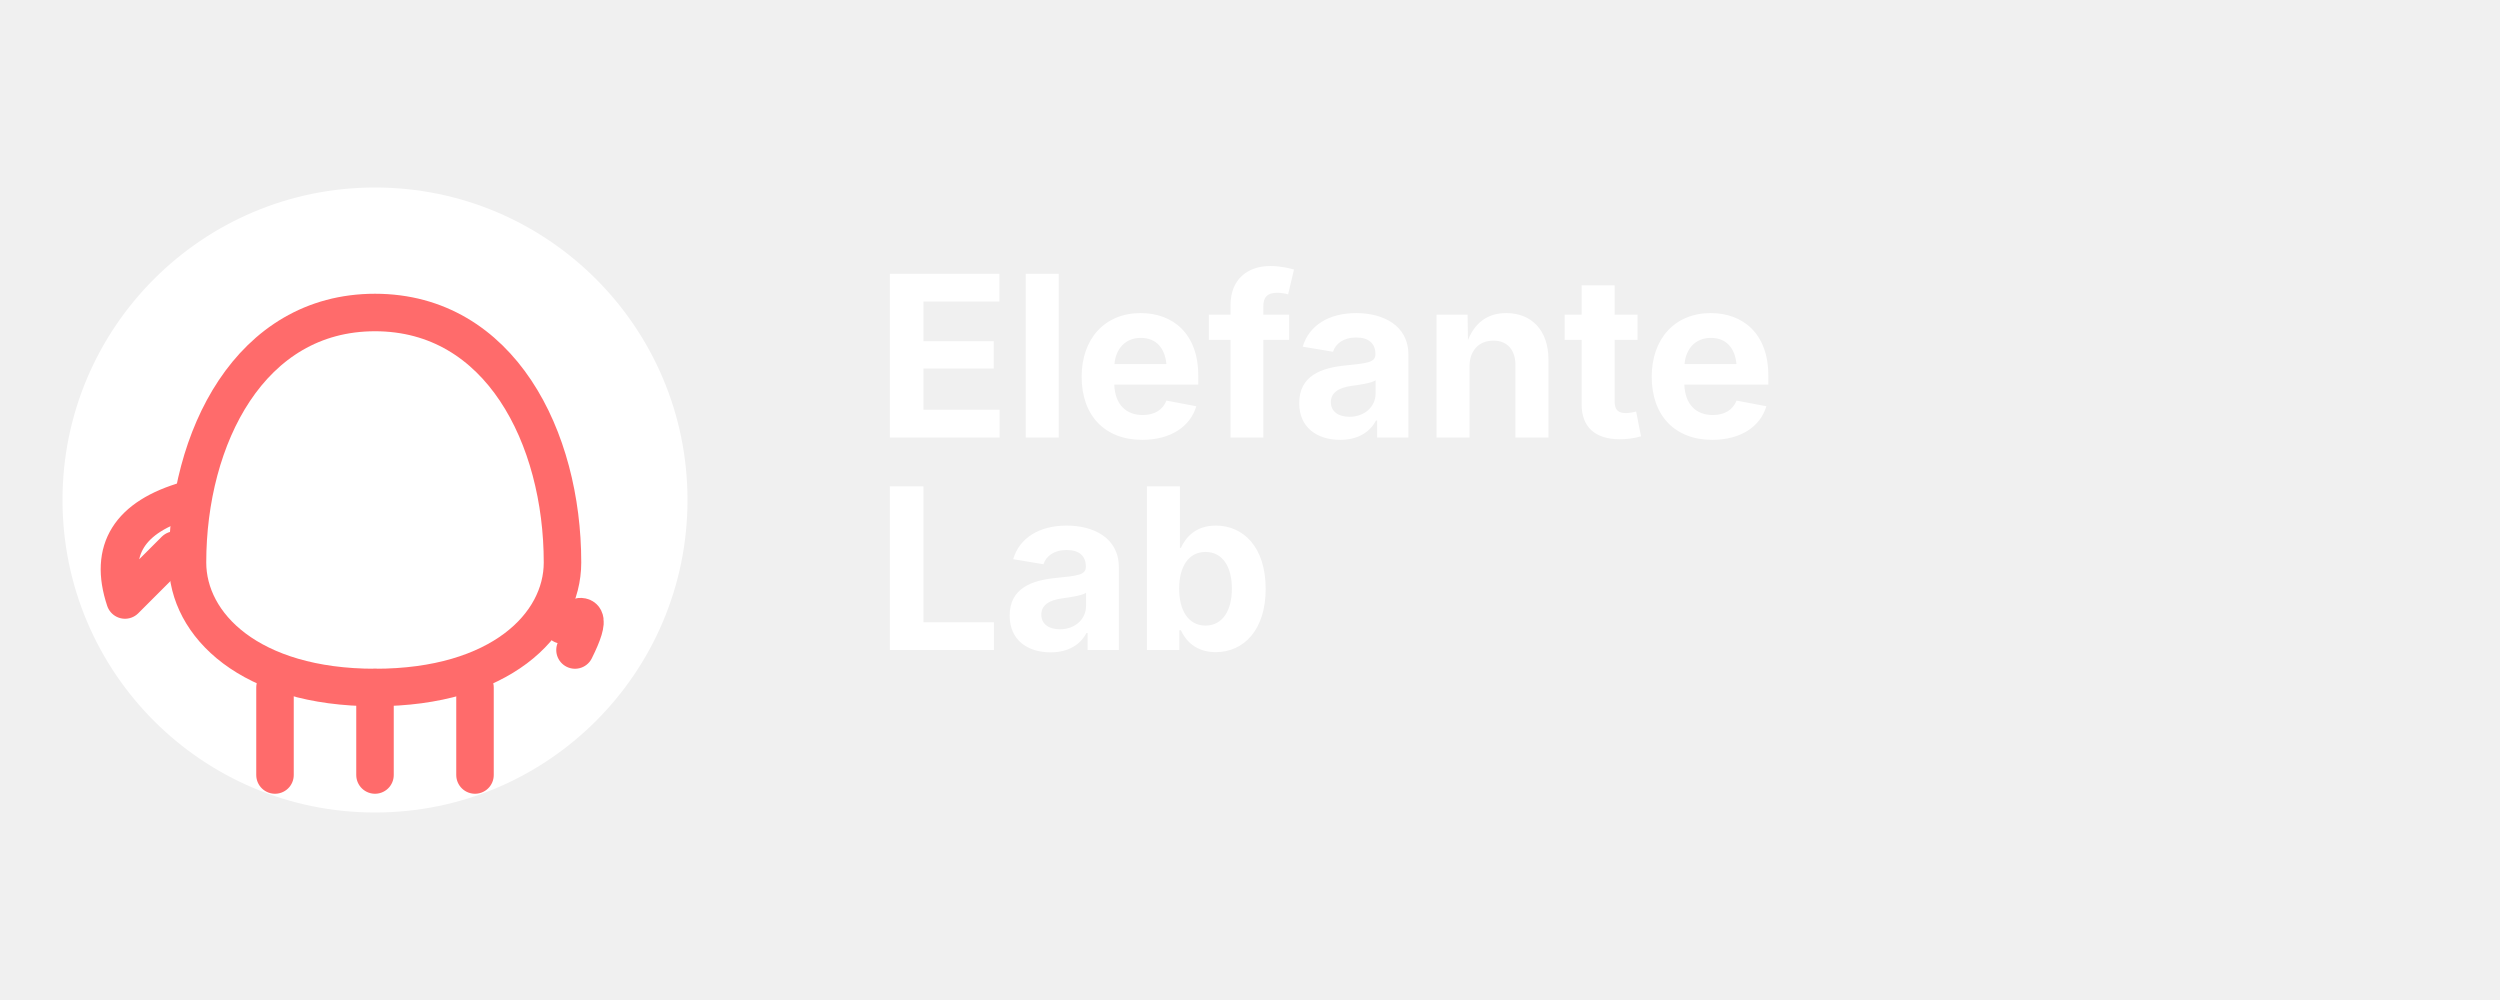
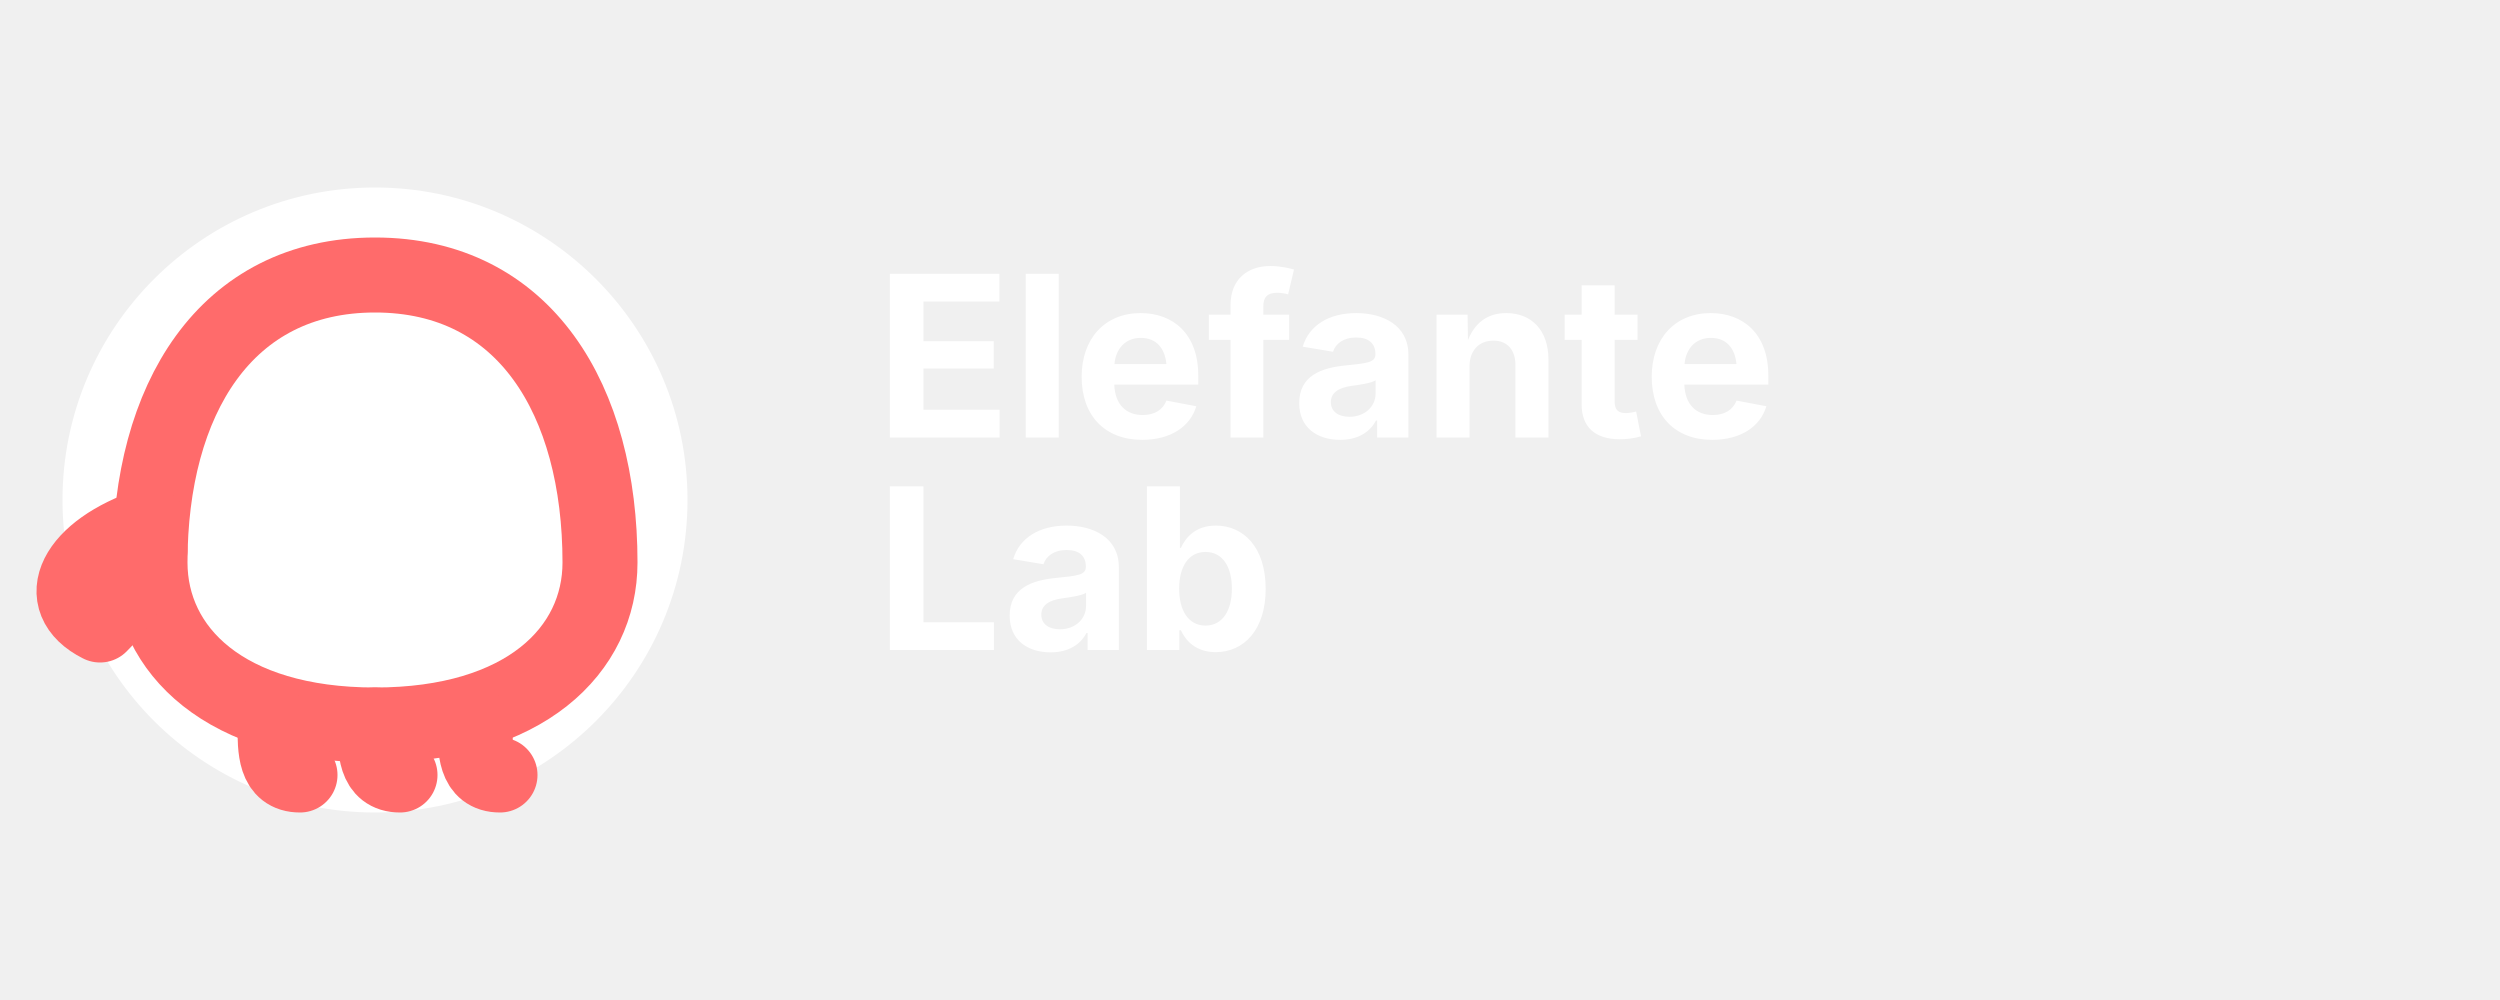
<svg xmlns="http://www.w3.org/2000/svg" width="200" height="80" viewBox="0 0 200 80">
  <circle cx="30" cy="40" r="25" fill="white" />
-   <g fill="none" stroke="#FF6B6B" stroke-width="3" stroke-linecap="round" stroke-linejoin="round">
-     <path d="M 15 45 C 15 35 20 25 30 25 C 40 25 45 35 45 45 C 45 50 40 55 30 55 C 20 55 15 50 15 45 Z" />
-     <path d="M 15 40 Q 8 42 10 48 Q 12 46 14 44" />
-     <line x1="22" y1="55" x2="22" y2="62" />
-     <line x1="30" y1="55" x2="30" y2="62" />
-     <line x1="38" y1="55" x2="38" y2="62" />
-     <path d="M 45 50 Q 48 48 46 52" />
+   <g fill="none" stroke="#FF6B6B" stroke-width="6" stroke-linecap="round" stroke-linejoin="round">
+     <path d="M 12 45 C 12 32 18 22 30 22 C 42 22 48 32 48 45 C 48 52 42 58 30 58 C 18 58 12 52 12 45 Z" />
+     <path d="M 12 42 C 6 44 4 48 8 50 C 10 48 11 46 12 44" />
+     <path d="M 22 58 C 22 60 22 62 24 62" />
+     <path d="M 30 58 C 30 60 30 62 32 62" />
+     <path d="M 38 58 C 38 60 38 62 40 62" />
  </g>
  <text x="70" y="35" font-family="Inter, Arial, sans-serif" font-size="18" font-weight="700" fill="white">
    Elefante
  </text>
  <text x="70" y="52" font-family="Inter, Arial, sans-serif" font-size="18" font-weight="700" fill="white">
    Lab
  </text>
</svg>
